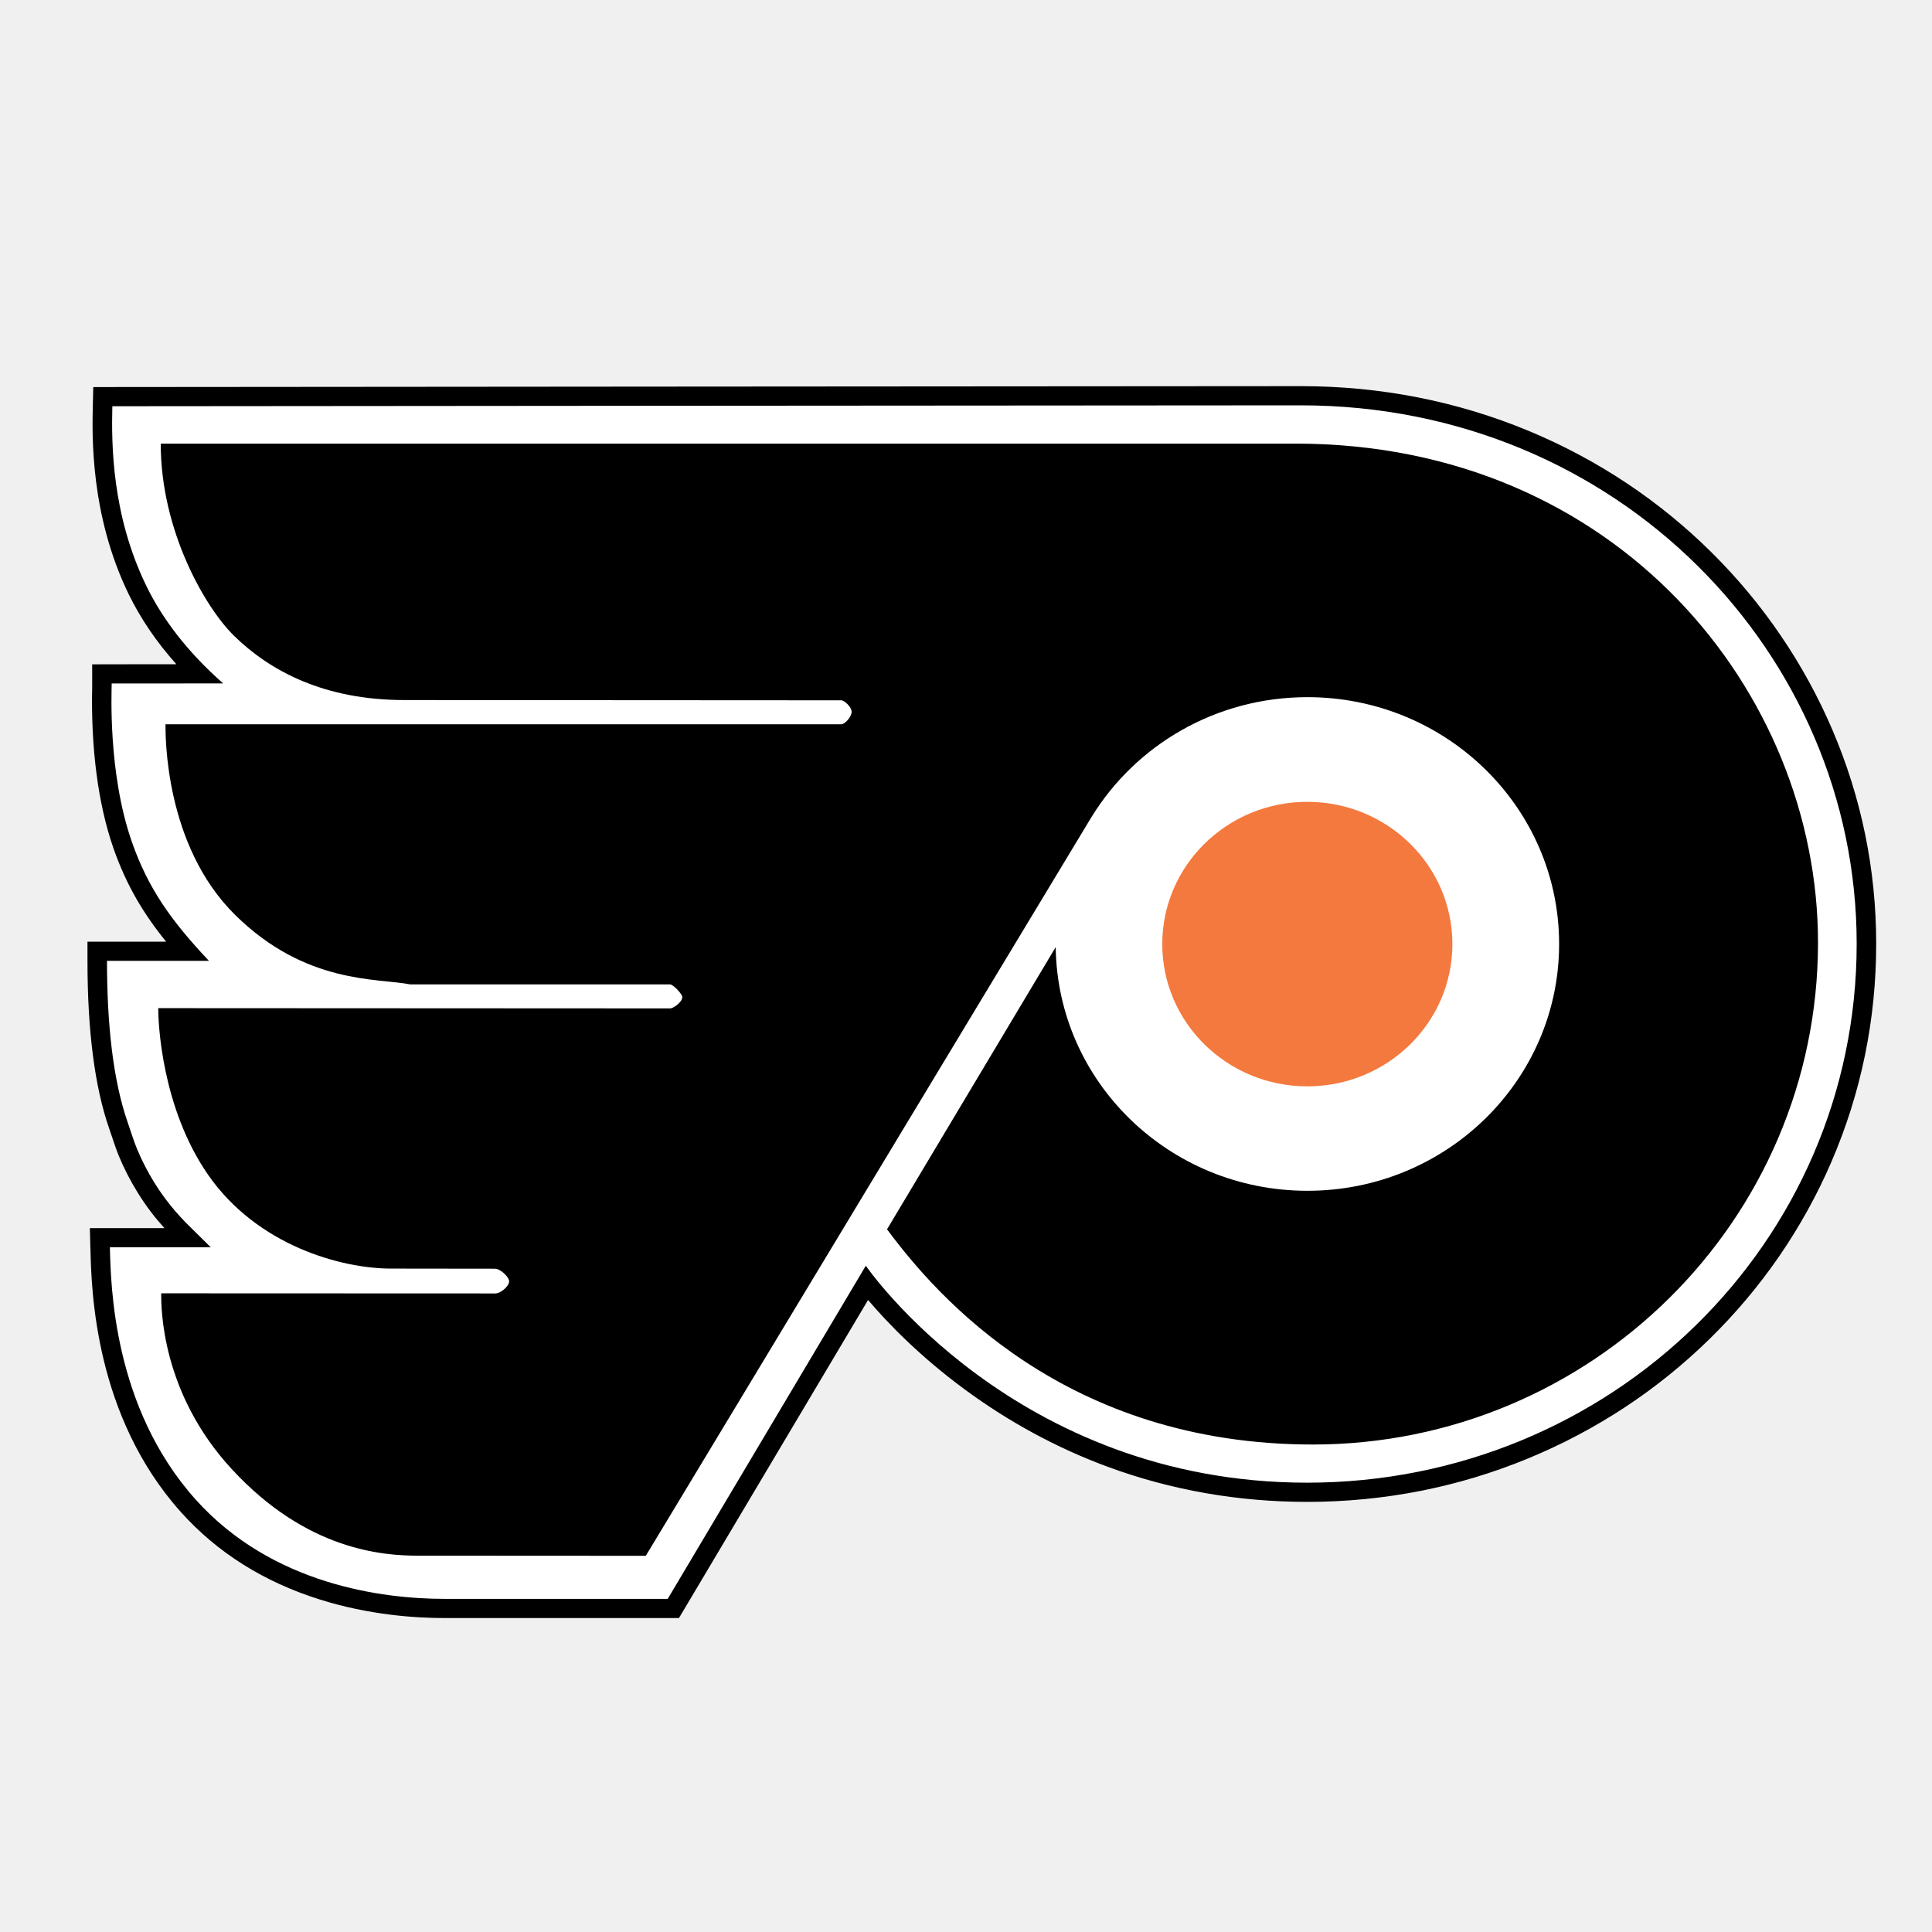
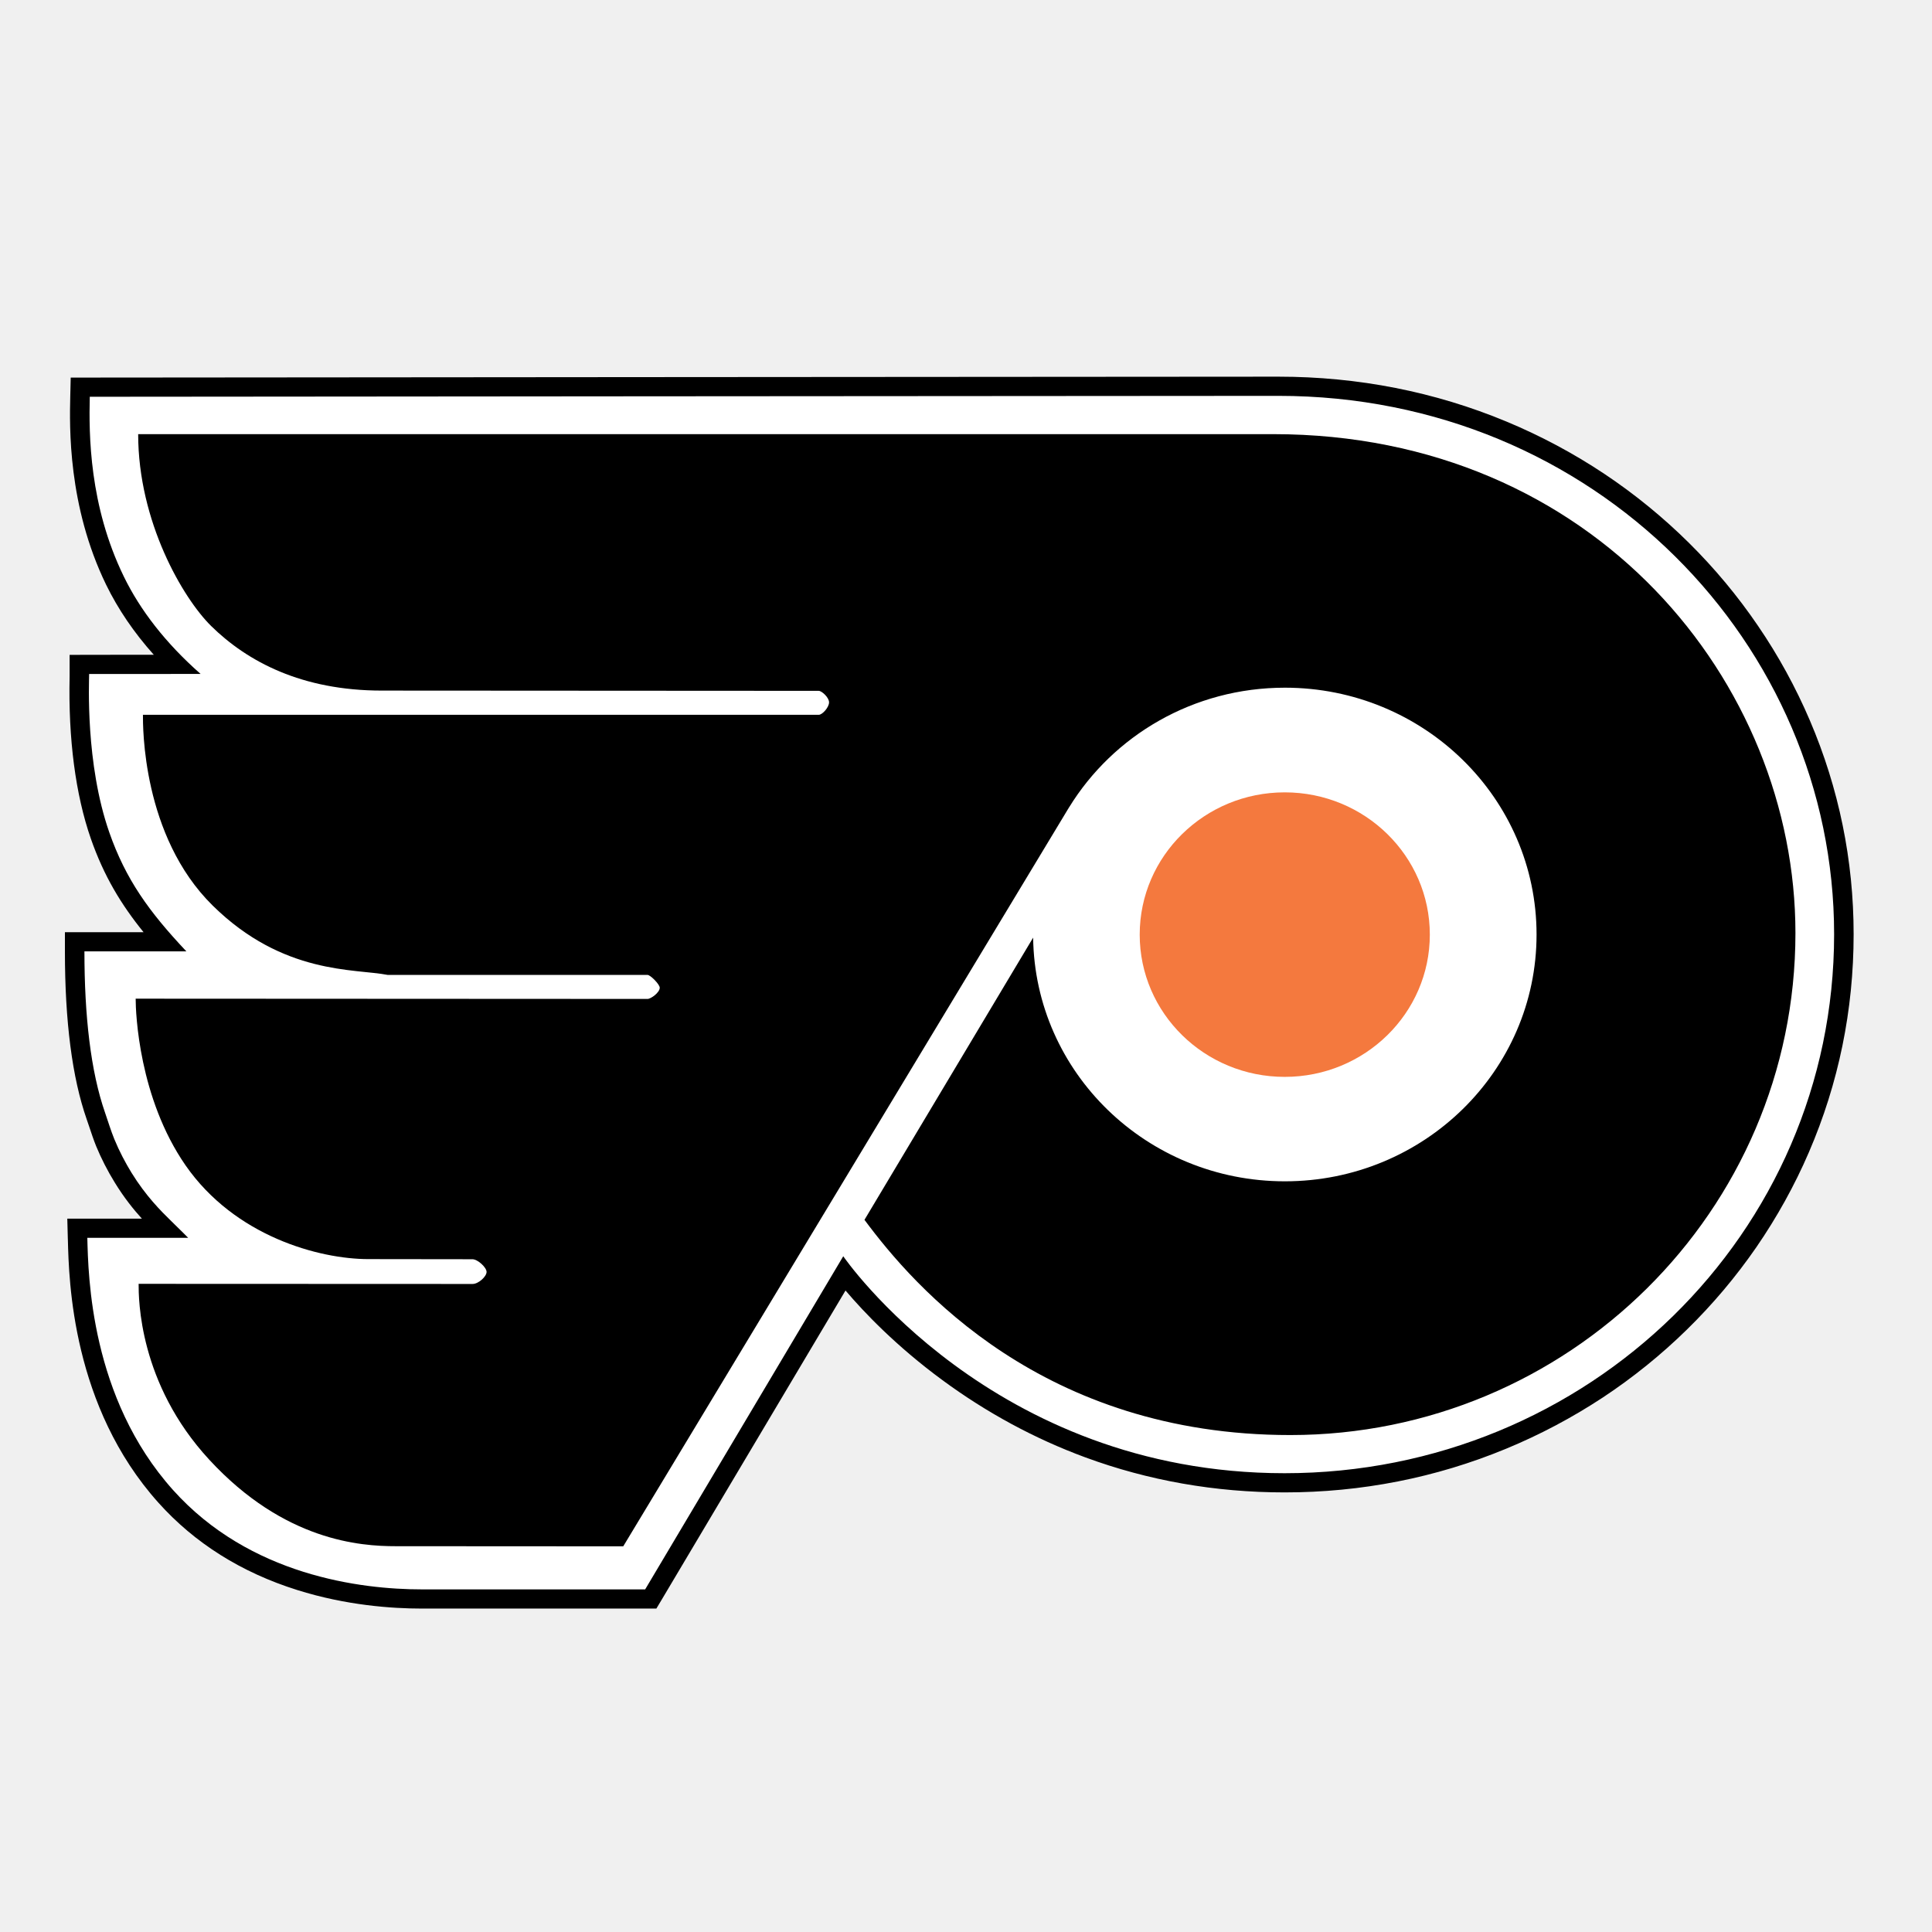
- <svg xmlns="http://www.w3.org/2000/svg" xmlns:xlink="http://www.w3.org/1999/xlink" width="30px" height="30px" viewBox="0 0 30 30" version="1.1">
-   <defs>
-     <polygon id="path-1" points="0 29.818 30.307 29.818 30.307 0 0 0" />
-   </defs>
-   <g id="Page-1" stroke="none" stroke-width="1" fill="none" fill-rule="evenodd">
-     <g id="flyers">
-       <g transform="translate(0, -1)" id="Page-1">
-         <g>
-           <g id="Artboard-Copy">
-             <g id="flyers">
-               <g id="Page-1">
-                 <g id="Artboard">
-                   <g id="flyers">
-                     <g id="g11" transform="translate(16, 16.09109) scale(1, -1) translate(-16, -16.09109) translate(0, 0.591093)">
-                       <g id="g13" transform="translate(0.092637, 0.121503)">
-                         <g id="g15-Clipped">
-                           <g>
-                             <mask id="mask-2" fill="white">
-                               <use xlink:href="#path-1" />
-                             </mask>
-                             <g id="path-1" />
-                             <g id="g15" mask="url(#mask-2)">
-                               <g transform="translate(1, 5)" id="Group">
-                                 <g transform="translate(0.016393, 0)">
-                                   <g transform="translate(0.241327, 0.322462)">
-                                     <g id="g21" transform="translate(0.149431, 0.170841)" fill="#FFFFFF">
-                                       <path d="M8.956,0 L8.869,0 L5.402,0 C4.45,0 2.667,0.207 1.424,1.594 C0.121,3.047 0.072,4.954 0.056,5.581 L0.055,5.604 L0.051,5.757 L0.207,5.757 L1.409,5.757 C1.407,5.759 1.405,5.761 1.403,5.763 C1.21,5.951 0.985,6.182 0.763,6.542 C0.656,6.715 0.56,6.903 0.485,7.086 C0.447,7.18 0.416,7.272 0.383,7.37 C0.369,7.412 0.355,7.454 0.34,7.497 C0.121,8.126 0.01,8.987 0.01,10.056 L0.01,10.205 L0.161,10.205 L1.404,10.205 C0.967,10.699 0.64,11.181 0.404,11.856 C0.173,12.521 0.061,13.373 0.083,14.32 C0.083,14.34 0.084,14.354 0.084,14.363 L0.084,14.512 L0.235,14.512 L1.586,14.513 C1.178,14.919 0.859,15.355 0.636,15.814 C0.054,17.008 0.082,18.217 0.093,18.672 L0.096,18.817 L0.244,18.817 C0.407,18.818 16.559,18.831 18.701,18.831 C21.091,18.831 23.316,17.931 24.968,16.295 C25.76,15.512 26.381,14.6 26.814,13.585 C27.258,12.546 27.483,11.448 27.483,10.322 C27.483,9.166 27.253,8.047 26.8,6.995 C26.362,5.98 25.736,5.069 24.937,4.289 C24.14,3.509 23.211,2.897 22.176,2.47 C21.107,2.028 19.97,1.804 18.797,1.804 C17.741,1.804 16.717,1.984 15.754,2.34 C14.983,2.624 14.25,3.021 13.574,3.518 C12.732,4.138 12.196,4.752 11.959,5.052 L8.999,0.074 L8.956,0 L8.956,0 L8.956,0 Z" id="path23" />
-                                     </g>
-                                     <g id="g25" transform="translate(0.000015, 0.008073)" fill="#000000">
-                                       <path d="M18.851,19.143 C16.708,19.143 0.557,19.129 0.394,19.129 L0.098,19.129 L0.091,18.838 C0.08,18.373 0.051,17.139 0.648,15.912 C0.833,15.533 1.08,15.169 1.388,14.825 L0.384,14.824 L0.081,14.823 L0.081,14.526 C0.081,14.52 0.081,14.502 0.081,14.486 C0.059,13.521 0.173,12.652 0.41,11.971 C0.614,11.386 0.883,10.944 1.229,10.517 L0.311,10.517 L0.008,10.517 L0.008,10.219 C0.008,9.133 0.121,8.256 0.346,7.612 C0.361,7.57 0.375,7.527 0.389,7.486 C0.421,7.39 0.454,7.291 0.494,7.192 C0.572,7.003 0.672,6.807 0.783,6.628 C0.925,6.396 1.074,6.211 1.203,6.069 L0.356,6.069 L0.045,6.069 L0.053,5.763 L0.054,5.74 C0.07,5.1 0.12,3.152 1.46,1.658 C2.021,1.032 2.746,0.575 3.616,0.302 C4.372,0.064 5.086,0.014 5.552,0.014 L9.018,0.014 L9.192,0.014 L9.28,0.161 L12.129,4.953 C12.415,4.616 12.915,4.09 13.633,3.562 C14.32,3.056 15.066,2.652 15.85,2.363 C16.831,2.001 17.872,1.818 18.947,1.818 C20.139,1.818 21.296,2.045 22.384,2.495 C22.908,2.711 23.413,2.979 23.886,3.29 C24.354,3.599 24.794,3.954 25.194,4.346 C25.594,4.737 25.957,5.168 26.273,5.626 C26.592,6.09 26.867,6.585 27.088,7.099 C27.55,8.17 27.783,9.309 27.783,10.485 C27.783,11.631 27.555,12.749 27.103,13.806 C26.884,14.318 26.614,14.812 26.298,15.274 C25.984,15.736 25.623,16.169 25.225,16.563 C24.824,16.96 24.383,17.32 23.912,17.634 C23.435,17.952 22.923,18.225 22.392,18.446 C21.279,18.909 20.088,19.143 18.851,19.143 M18.851,18.845 C23.769,18.845 27.48,14.987 27.48,10.485 C27.48,5.836 23.657,2.116 18.947,2.116 C14.397,2.116 12.094,5.485 12.094,5.485 L9.018,0.312 L5.552,0.312 C4.598,0.312 2.877,0.528 1.687,1.855 C0.403,3.287 0.371,5.186 0.356,5.771 L1.922,5.771 C1.922,5.771 1.838,5.857 1.659,6.031 C1.495,6.191 1.264,6.422 1.042,6.782 C0.948,6.935 0.853,7.114 0.775,7.304 C0.722,7.434 0.682,7.567 0.633,7.709 C0.407,8.356 0.311,9.222 0.311,10.219 L1.894,10.219 C1.314,10.835 0.953,11.335 0.697,12.067 C0.323,13.139 0.384,14.406 0.384,14.526 L2.115,14.527 C1.573,15.004 1.176,15.518 0.922,16.041 C0.384,17.146 0.38,18.247 0.394,18.831 C0.394,18.831 16.684,18.845 18.851,18.845" id="path27" />
-                                     </g>
-                                     <g id="g29" transform="translate(1.100506, 0.979617)" fill="#000000">
-                                       <path d="M17.669,17.279 C15.645,17.279 0.045,17.279 0.045,17.279 C0.045,15.919 0.74,14.732 1.178,14.3 C1.741,13.747 2.585,13.297 3.829,13.297 C3.829,13.297 10.587,13.293 10.613,13.293 C10.659,13.293 10.773,13.191 10.773,13.114 C10.773,13.038 10.67,12.921 10.613,12.921 L0.119,12.921 C0.119,12.753 0.102,11.041 1.203,9.958 C2.298,8.88 3.41,8.982 3.919,8.882 L7.954,8.882 C7.999,8.882 8.144,8.735 8.144,8.683 C8.144,8.609 8.007,8.509 7.954,8.509 L0.006,8.513 C0.006,8.288 0.056,6.972 0.78,5.926 C1.546,4.822 2.856,4.469 3.62,4.469 C3.62,4.469 5.152,4.467 5.235,4.467 C5.319,4.467 5.455,4.339 5.455,4.27 C5.455,4.199 5.33,4.083 5.237,4.083 C5.145,4.083 0.052,4.085 0.052,4.085 C0.052,3.858 0.051,2.542 1.15,1.353 C2.314,0.092 3.496,0.011 4.044,0.011 L7.577,0.009 L14.501,11.486 L14.501,11.485 C15.185,12.598 16.429,13.342 17.851,13.342 C20.009,13.342 21.759,11.626 21.759,9.509 C21.759,7.393 20.009,5.677 17.851,5.677 C15.708,5.677 13.969,7.366 13.942,9.461 L11.323,5.079 C12.098,4.033 14.095,1.737 17.936,1.737 C22.241,1.737 25.779,5.208 25.779,9.532 C25.779,13.415 22.663,17.279 17.669,17.279" id="path31" />
-                                     </g>
-                                     <g id="g33" transform="translate(16.68627, 8.266343)" fill="#F4793E">
-                                       <path d="M4.516,2.221 C4.516,1.001 3.507,0.012 2.263,0.012 C1.019,0.012 0.011,1.001 0.011,2.221 C0.011,3.441 1.019,4.43 2.263,4.43 C3.507,4.43 4.516,3.441 4.516,2.221" id="path35" />
-                                     </g>
-                                   </g>
-                                 </g>
-                               </g>
-                             </g>
-                           </g>
-                         </g>
-                       </g>
-                     </g>
-                   </g>
-                 </g>
-               </g>
-             </g>
-           </g>
-         </g>
+ <svg xmlns="http://www.w3.org/2000/svg" width="30px" height="30px" viewBox="0 0 30 30" version="1.1">
+   <defs />
+   <g id="flyers" stroke="none" stroke-width="1" fill="none" fill-rule="evenodd">
+     <g id="Group" transform="translate(15.5, 14.5) scale(1, -1) translate(-15.5, -14.5) translate(1, 4)">
+       <g id="g21" transform="translate(0.149431, 0.170841)" fill="#FFFFFF">
+         <path d="M8.956,0 L8.869,0 L5.402,0 C4.45,0 2.667,0.207 1.424,1.594 C0.121,3.047 0.072,4.954 0.056,5.581 L0.055,5.604 L0.051,5.757 L0.207,5.757 L1.409,5.757 C1.407,5.759 1.405,5.761 1.403,5.763 C1.21,5.951 0.985,6.182 0.763,6.542 C0.656,6.715 0.56,6.903 0.485,7.086 C0.447,7.18 0.416,7.272 0.383,7.37 C0.369,7.412 0.355,7.454 0.34,7.497 C0.121,8.126 0.01,8.987 0.01,10.056 L0.01,10.205 L0.161,10.205 L1.404,10.205 C0.967,10.699 0.64,11.181 0.404,11.856 C0.173,12.521 0.061,13.373 0.083,14.32 C0.083,14.34 0.084,14.354 0.084,14.363 L0.084,14.512 L0.235,14.512 L1.586,14.513 C1.178,14.919 0.859,15.355 0.636,15.814 C0.054,17.008 0.082,18.217 0.093,18.672 L0.096,18.817 L0.244,18.817 C0.407,18.818 16.559,18.831 18.701,18.831 C21.091,18.831 23.316,17.931 24.968,16.295 C25.76,15.512 26.381,14.6 26.814,13.585 C27.258,12.546 27.483,11.448 27.483,10.322 C27.483,9.166 27.253,8.047 26.8,6.995 C26.362,5.98 25.736,5.069 24.937,4.289 C24.14,3.509 23.211,2.897 22.176,2.47 C21.107,2.028 19.97,1.804 18.797,1.804 C17.741,1.804 16.717,1.984 15.754,2.34 C14.983,2.624 14.25,3.021 13.574,3.518 C12.732,4.138 12.196,4.752 11.959,5.052 L8.999,0.074 L8.956,0 L8.956,0 L8.956,0 Z" id="path23" />
+       </g>
+       <g id="g25" transform="translate(0.000015, 0.008073)" fill="#000000">
+         <path d="M18.851,19.143 C16.708,19.143 0.557,19.129 0.394,19.129 L0.098,19.129 L0.091,18.838 C0.08,18.373 0.051,17.139 0.648,15.912 C0.833,15.533 1.08,15.169 1.388,14.825 L0.384,14.824 L0.081,14.823 L0.081,14.526 C0.081,14.52 0.081,14.502 0.081,14.486 C0.059,13.521 0.173,12.652 0.41,11.971 C0.614,11.386 0.883,10.944 1.229,10.517 L0.311,10.517 L0.008,10.517 L0.008,10.219 C0.008,9.133 0.121,8.256 0.346,7.612 C0.361,7.57 0.375,7.527 0.389,7.486 C0.421,7.39 0.454,7.291 0.494,7.192 C0.572,7.003 0.672,6.807 0.783,6.628 C0.925,6.396 1.074,6.211 1.203,6.069 L0.356,6.069 L0.045,6.069 L0.053,5.763 L0.054,5.74 C0.07,5.1 0.12,3.152 1.46,1.658 C2.021,1.032 2.746,0.575 3.616,0.302 C4.372,0.064 5.086,0.014 5.552,0.014 L9.018,0.014 L9.192,0.014 L9.28,0.161 L12.129,4.953 C12.415,4.616 12.915,4.09 13.633,3.562 C14.32,3.056 15.066,2.652 15.85,2.363 C16.831,2.001 17.872,1.818 18.947,1.818 C20.139,1.818 21.296,2.045 22.384,2.495 C22.908,2.711 23.413,2.979 23.886,3.29 C24.354,3.599 24.794,3.954 25.194,4.346 C25.594,4.737 25.957,5.168 26.273,5.626 C26.592,6.09 26.867,6.585 27.088,7.099 C27.55,8.17 27.783,9.309 27.783,10.485 C27.783,11.631 27.555,12.749 27.103,13.806 C26.884,14.318 26.614,14.812 26.298,15.274 C25.984,15.736 25.623,16.169 25.225,16.563 C24.824,16.96 24.383,17.32 23.912,17.634 C23.435,17.952 22.923,18.225 22.392,18.446 C21.279,18.909 20.088,19.143 18.851,19.143 M18.851,18.845 C23.769,18.845 27.48,14.987 27.48,10.485 C27.48,5.836 23.657,2.116 18.947,2.116 C14.397,2.116 12.094,5.485 12.094,5.485 L9.018,0.312 L5.552,0.312 C4.598,0.312 2.877,0.528 1.687,1.855 C0.403,3.287 0.371,5.186 0.356,5.771 L1.922,5.771 C1.922,5.771 1.838,5.857 1.659,6.031 C1.495,6.191 1.264,6.422 1.042,6.782 C0.948,6.935 0.853,7.114 0.775,7.304 C0.722,7.434 0.682,7.567 0.633,7.709 C0.407,8.356 0.311,9.222 0.311,10.219 L1.894,10.219 C1.314,10.835 0.953,11.335 0.697,12.067 C0.323,13.139 0.384,14.406 0.384,14.526 L2.115,14.527 C1.573,15.004 1.176,15.518 0.922,16.041 C0.384,17.146 0.38,18.247 0.394,18.831 C0.394,18.831 16.684,18.845 18.851,18.845" id="path27" />
+       </g>
+       <g id="g29" transform="translate(1.100506, 0.979617)" fill="#000000">
+         <path d="M17.669,17.279 C15.645,17.279 0.045,17.279 0.045,17.279 C0.045,15.919 0.74,14.732 1.178,14.3 C1.741,13.747 2.585,13.297 3.829,13.297 C3.829,13.297 10.587,13.293 10.613,13.293 C10.659,13.293 10.773,13.191 10.773,13.114 C10.773,13.038 10.67,12.921 10.613,12.921 L0.119,12.921 C0.119,12.753 0.102,11.041 1.203,9.958 C2.298,8.88 3.41,8.982 3.919,8.882 L7.954,8.882 C7.999,8.882 8.144,8.735 8.144,8.683 C8.144,8.609 8.007,8.509 7.954,8.509 L0.006,8.513 C0.006,8.288 0.056,6.972 0.78,5.926 C1.546,4.822 2.856,4.469 3.62,4.469 C3.62,4.469 5.152,4.467 5.235,4.467 C5.319,4.467 5.455,4.339 5.455,4.27 C5.455,4.199 5.33,4.083 5.237,4.083 C5.145,4.083 0.052,4.085 0.052,4.085 C0.052,3.858 0.051,2.542 1.15,1.353 C2.314,0.092 3.496,0.011 4.044,0.011 L7.577,0.009 L14.501,11.486 L14.501,11.485 C15.185,12.598 16.429,13.342 17.851,13.342 C20.009,13.342 21.759,11.626 21.759,9.509 C21.759,7.393 20.009,5.677 17.851,5.677 C15.708,5.677 13.969,7.366 13.942,9.461 L11.323,5.079 C12.098,4.033 14.095,1.737 17.936,1.737 C22.241,1.737 25.779,5.208 25.779,9.532 C25.779,13.415 22.663,17.279 17.669,17.279" id="path31" />
+       </g>
+       <g id="g33" transform="translate(16.68627, 8.266343)" fill="#F4793E">
+         <path d="M4.516,2.221 C4.516,1.001 3.507,0.012 2.263,0.012 C1.019,0.012 0.011,1.001 0.011,2.221 C0.011,3.441 1.019,4.43 2.263,4.43 C3.507,4.43 4.516,3.441 4.516,2.221" id="path35" />
      </g>
    </g>
  </g>
</svg>
